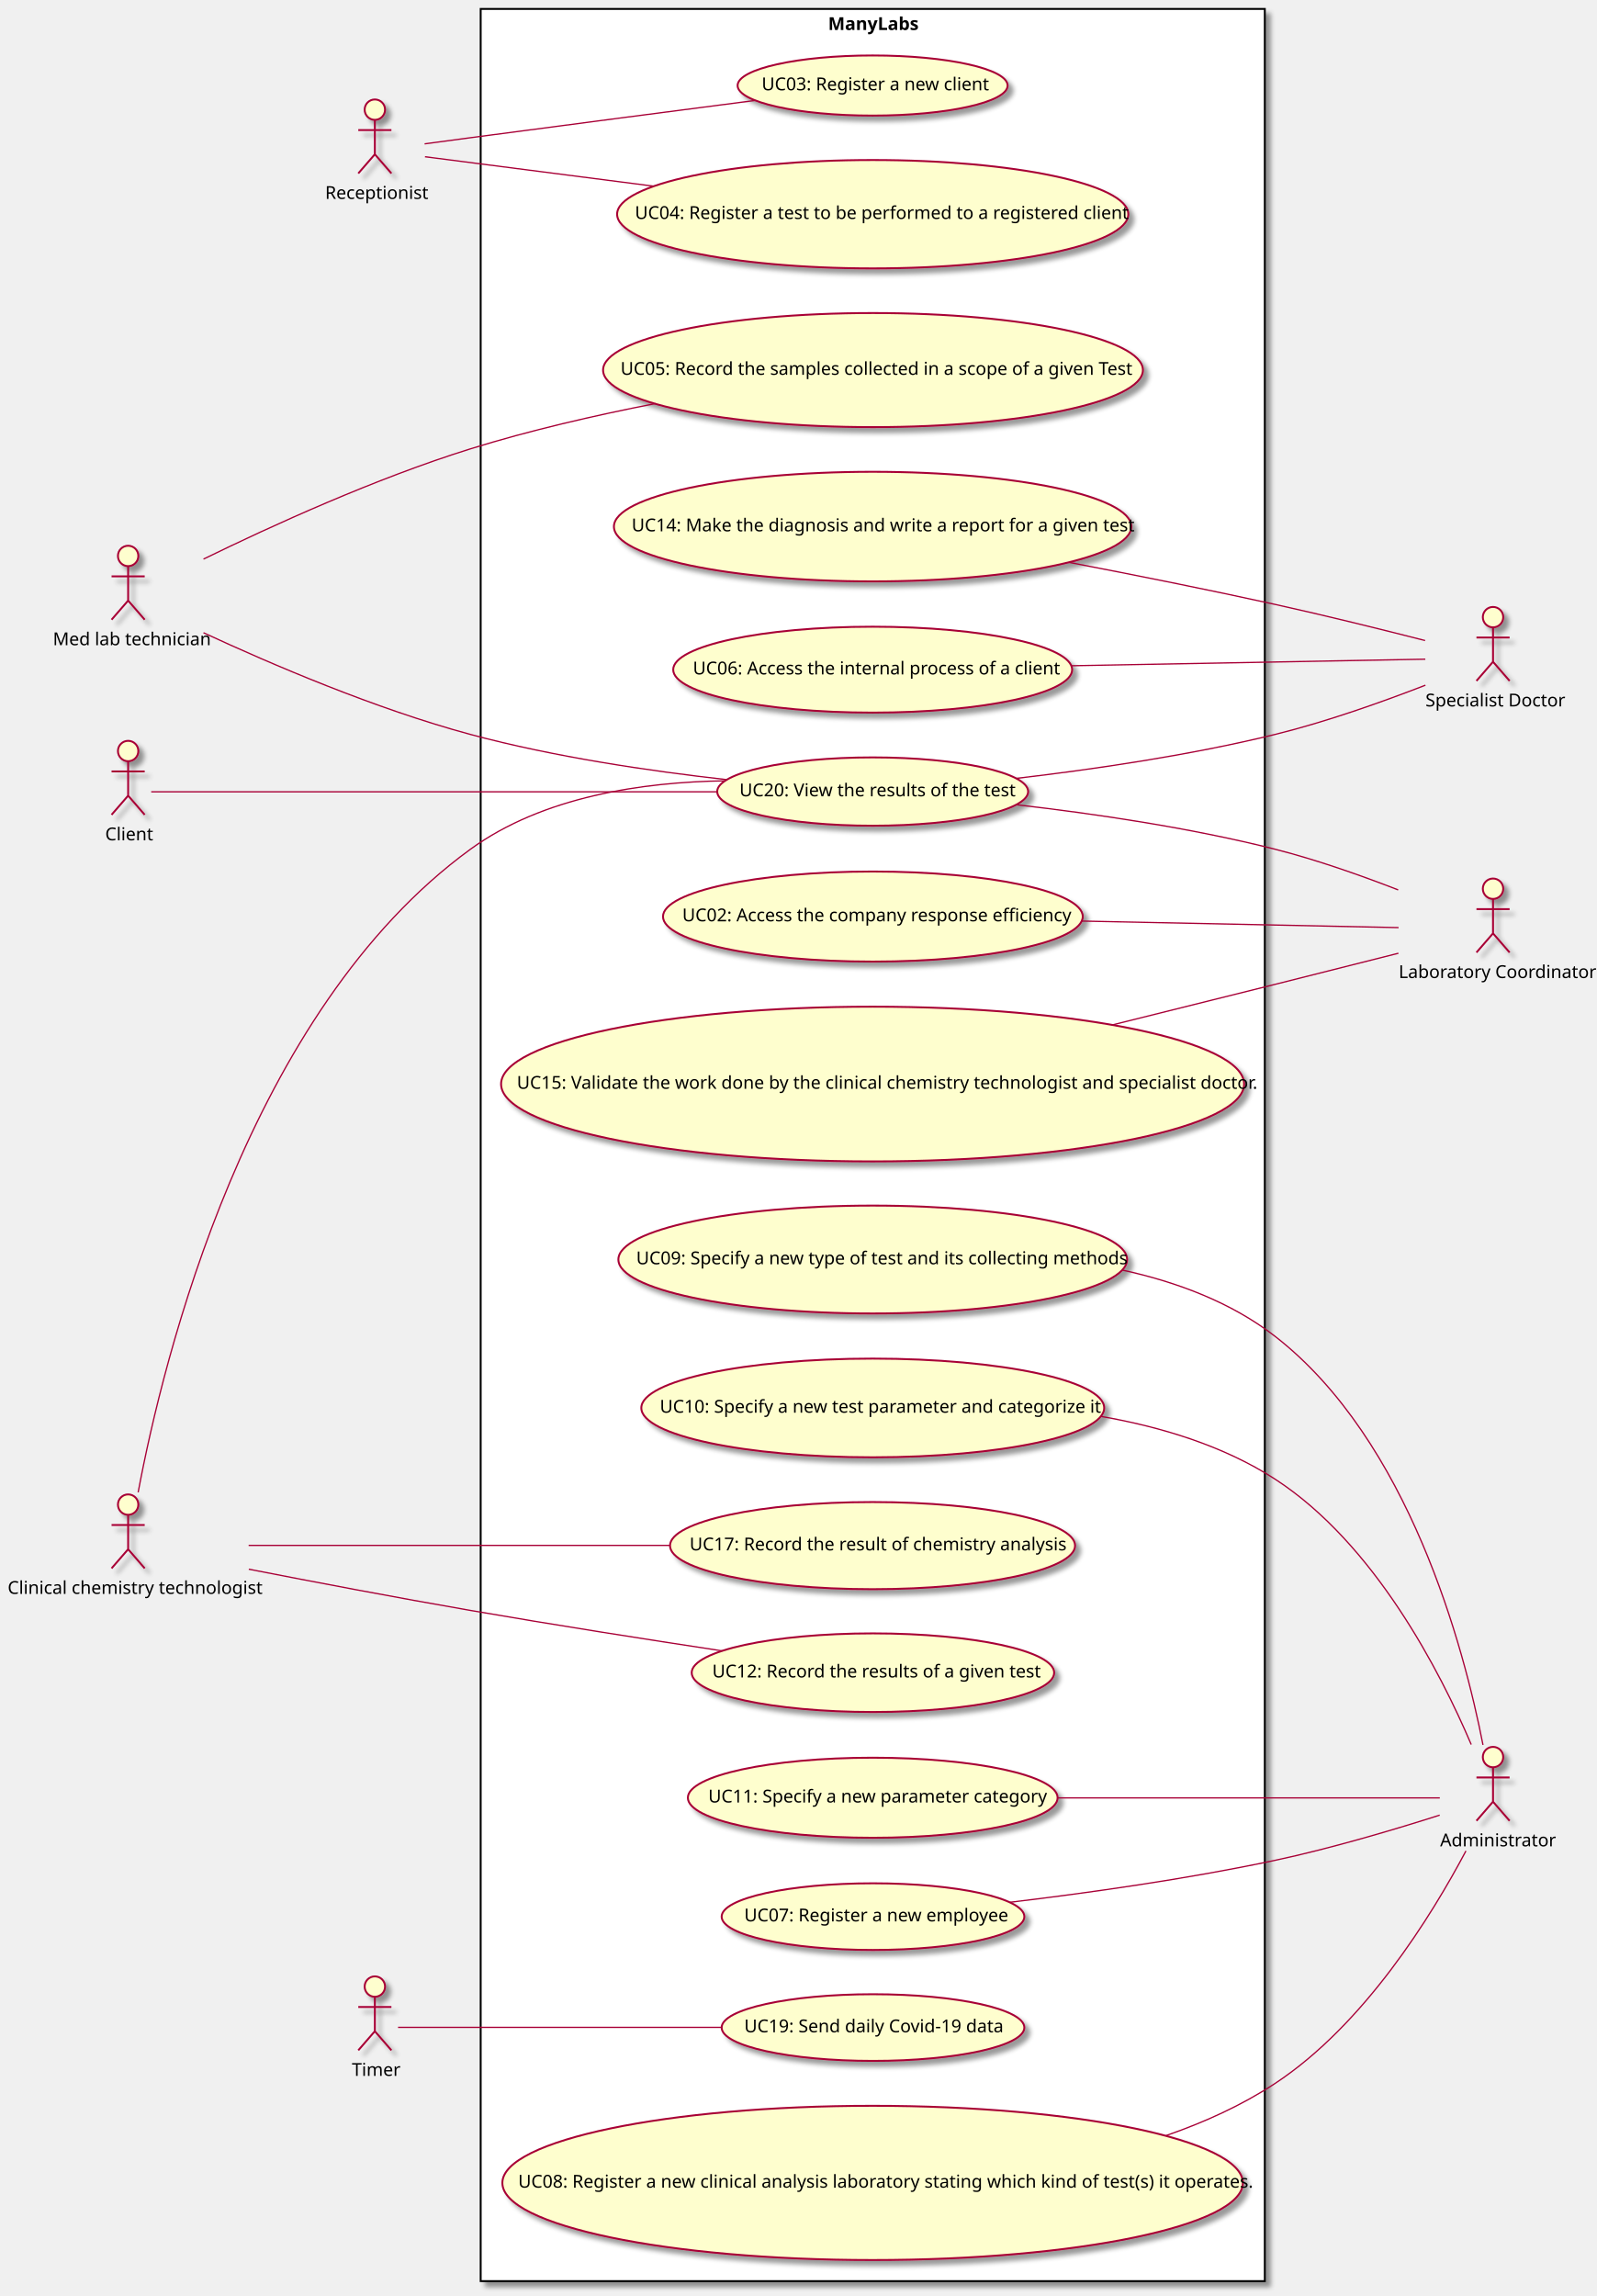
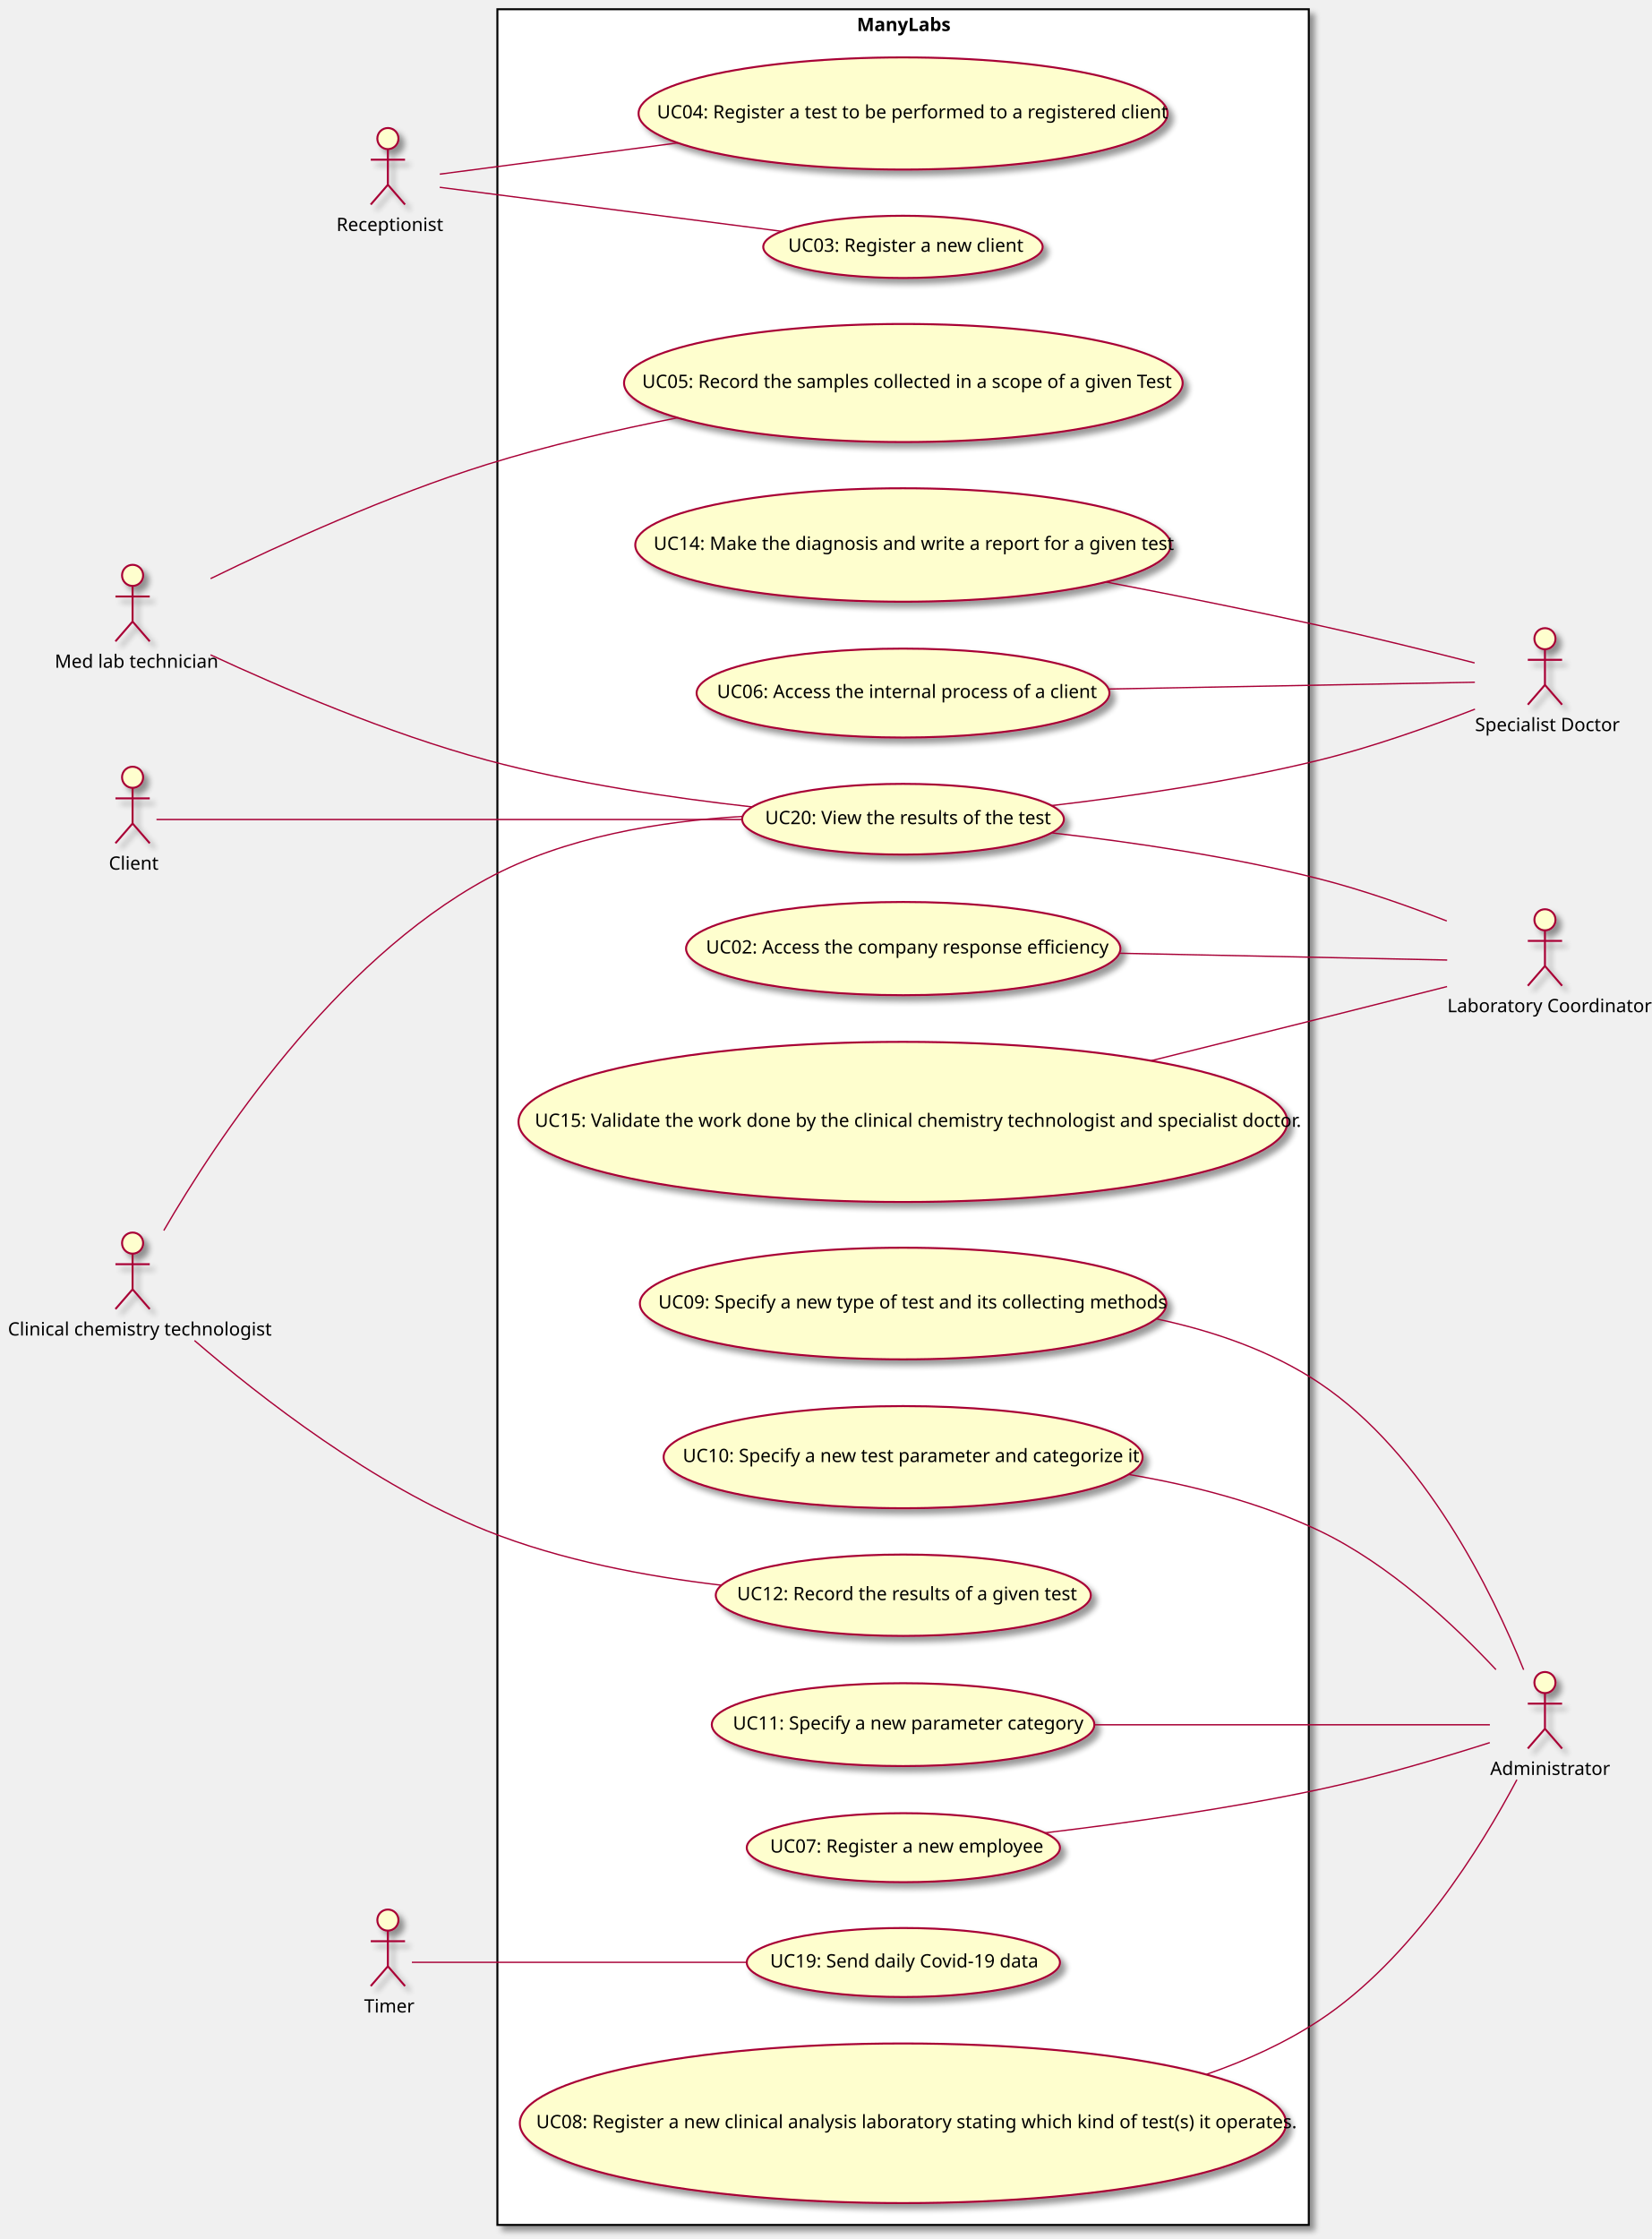
- <svg xmlns="http://www.w3.org/2000/svg" contentScriptType="application/ecmascript" contentStyleType="text/css" height="2701.5px" preserveAspectRatio="none" style="width:1878px;height:2701px;" version="1.1" viewBox="0 0 1878 2701" width="1878px" zoomAndPan="magnify">
+ <svg xmlns="http://www.w3.org/2000/svg" contentScriptType="application/ecmascript" contentStyleType="text/css" height="1018.8px" preserveAspectRatio="none" style="width:751px;height:1018px;" version="1.1" viewBox="0 0 751 1018" width="751.2px" zoomAndPan="magnify">
  <defs>
-     <filter height="300%" id="f1oogcesk0odf8" width="300%" x="-1" y="-1">
-       <feGaussianBlur result="blurOut" stdDeviation="3.0" />
+     <filter height="300%" id="f1oys2m735qcxl" width="300%" x="-1" y="-1">
+       <feGaussianBlur result="blurOut" stdDeviation="1.2" />
      <feColorMatrix in="blurOut" result="blurOut2" type="matrix" values="0 0 0 0 0 0 0 0 0 0 0 0 0 0 0 0 0 0 .4 0" />
-       <feOffset dx="6.0" dy="6.0" in="blurOut2" result="blurOut3" />
+       <feOffset dx="2.4" dy="2.4" in="blurOut2" result="blurOut3" />
      <feBlend in="SourceGraphic" in2="blurOut3" mode="normal" />
    </filter>
  </defs>
  <g>
-     <rect fill="#FFFFFF" filter="url(#f1oogcesk0odf8)" height="2673" style="stroke:#000000;stroke-width:2.25;" width="922.5" x="565.5" y="10.5" />
-     <text fill="#000000" font-family="sans-serif" font-size="21" font-weight="bold" lengthAdjust="spacing" textLength="105" x="974.25" y="35.3">ManyLabs</text>
-     <ellipse cx="1026.59" cy="100.618" fill="#FEFECE" filter="url(#f1oogcesk0odf8)" rx="158.84" ry="35.368" style="stroke:#A80036;stroke-width:2.25;" />
-     <text fill="#000000" font-family="sans-serif" font-size="21" lengthAdjust="spacing" textLength="261" x="896.09" y="106.211">UC03: Register a new client</text>
-     <ellipse cx="1026.67" cy="931.184" fill="#FEFECE" filter="url(#f1oogcesk0odf8)" rx="182.92" ry="40.184" style="stroke:#A80036;stroke-width:2.25;" />
-     <text fill="#000000" font-family="sans-serif" font-size="21" lengthAdjust="spacing" textLength="313.5" x="869.92" y="936.777">UC20: View the results of the test</text>
-     <ellipse cx="1026.705" cy="251.991" fill="#FEFECE" filter="url(#f1oogcesk0odf8)" rx="300.705" ry="63.741" style="stroke:#A80036;stroke-width:2.25;" />
-     <text fill="#000000" font-family="sans-serif" font-size="21" lengthAdjust="spacing" textLength="559.5" x="746.955" y="257.584">UC04: Register a test to be performed to a registered client</text>
-     <ellipse cx="1026.611" cy="619.472" fill="#FEFECE" filter="url(#f1oogcesk0odf8)" rx="304.361" ry="64.472" style="stroke:#A80036;stroke-width:2.25;" />
-     <text fill="#000000" font-family="sans-serif" font-size="21" lengthAdjust="spacing" textLength="567" x="743.111" y="625.065">UC14: Make the diagnosis and write a report for a given test</text>
-     <ellipse cx="1026.521" cy="1818.254" fill="#FEFECE" filter="url(#f1oogcesk0odf8)" rx="238.271" ry="51.254" style="stroke:#A80036;stroke-width:2.25;" />
-     <text fill="#000000" font-family="sans-serif" font-size="21" lengthAdjust="spacing" textLength="430.5" x="811.271" y="1823.847">UC17: Record the result of chemistry analysis</text>
-     <ellipse cx="1026.743" cy="1481.698" fill="#FEFECE" filter="url(#f1oogcesk0odf8)" rx="299.243" ry="63.449" style="stroke:#A80036;stroke-width:2.25;" />
-     <text fill="#000000" font-family="sans-serif" font-size="21" lengthAdjust="spacing" textLength="556.5" x="748.493" y="1487.291">UC09: Specify a new type of test and its collecting methods</text>
-     <ellipse cx="1026.77" cy="1656.304" fill="#FEFECE" filter="url(#f1oogcesk0odf8)" rx="272.27" ry="58.054" style="stroke:#A80036;stroke-width:2.25;" />
-     <text fill="#000000" font-family="sans-serif" font-size="21" lengthAdjust="spacing" textLength="501" x="776.27" y="1661.897">UC10: Specify a new test parameter and categorize it</text>
-     <ellipse cx="1026.745" cy="2114.849" fill="#FEFECE" filter="url(#f1oogcesk0odf8)" rx="217.495" ry="47.099" style="stroke:#A80036;stroke-width:2.25;" />
-     <text fill="#000000" font-family="sans-serif" font-size="21" lengthAdjust="spacing" textLength="387" x="833.245" y="2120.442">UC11: Specify a new parameter category</text>
-     <ellipse cx="1026.676" cy="787.785" fill="#FEFECE" filter="url(#f1oogcesk0odf8)" rx="234.676" ry="50.535" style="stroke:#A80036;stroke-width:2.25;" />
-     <text fill="#000000" font-family="sans-serif" font-size="21" lengthAdjust="spacing" textLength="423" x="815.176" y="793.378">UC06: Access the internal process of a client</text>
-     <ellipse cx="1026.917" cy="1078.234" fill="#FEFECE" filter="url(#f1oogcesk0odf8)" rx="246.917" ry="52.983" style="stroke:#A80036;stroke-width:2.25;" />
-     <text fill="#000000" font-family="sans-serif" font-size="21" lengthAdjust="spacing" textLength="448.5" x="802.667" y="1083.826">UC02: Access the company response efficiency</text>
-     <ellipse cx="1027.044" cy="435.359" fill="#FEFECE" filter="url(#f1oogcesk0odf8)" rx="317.544" ry="67.109" style="stroke:#A80036;stroke-width:2.25;" />
-     <text fill="#000000" font-family="sans-serif" font-size="21" lengthAdjust="spacing" textLength="594" x="730.044" y="440.952">UC05: Record the samples collected in a scope of a given Test</text>
-     <ellipse cx="1027.054" cy="2385.211" fill="#FEFECE" filter="url(#f1oogcesk0odf8)" rx="178.054" ry="39.211" style="stroke:#A80036;stroke-width:2.25;" />
-     <text fill="#000000" font-family="sans-serif" font-size="21" lengthAdjust="spacing" textLength="303" x="875.554" y="2390.803">UC19: Send daily Covid-19 data</text>
-     <ellipse cx="1027.054" cy="2254.711" fill="#FEFECE" filter="url(#f1oogcesk0odf8)" rx="178.054" ry="39.211" style="stroke:#A80036;stroke-width:2.25;" />
-     <text fill="#000000" font-family="sans-serif" font-size="21" lengthAdjust="spacing" textLength="303" x="875.554" y="2260.303">UC07: Register a new employee</text>
-     <ellipse cx="1026.588" cy="2567.968" fill="#FEFECE" filter="url(#f1oogcesk0odf8)" rx="435.588" ry="90.718" style="stroke:#A80036;stroke-width:2.25;" />
-     <text fill="#000000" font-family="sans-serif" font-size="21" lengthAdjust="spacing" textLength="834" x="609.588" y="2573.56">UC08: Register a new clinical analysis laboratory stating which kind of test(s) it operates.</text>
-     <ellipse cx="1026.971" cy="1967.744" fill="#FEFECE" filter="url(#f1oogcesk0odf8)" rx="213.221" ry="46.244" style="stroke:#A80036;stroke-width:2.25;" />
-     <text fill="#000000" font-family="sans-serif" font-size="21" lengthAdjust="spacing" textLength="378" x="837.971" y="1973.337">UC12: Record the results of a given test</text>
-     <ellipse cx="1026.57" cy="1275.264" fill="#FEFECE" filter="url(#f1oogcesk0odf8)" rx="437.07" ry="91.014" style="stroke:#A80036;stroke-width:2.25;" />
-     <text fill="#000000" font-family="sans-serif" font-size="21" lengthAdjust="spacing" textLength="837" x="608.07" y="1280.857">UC15: Validate the work done by the clinical chemistry technologist and specialist doctor.</text>
-     <ellipse cx="1756.5" cy="2067" fill="#FEFECE" filter="url(#f1oogcesk0odf8)" rx="12" ry="12" style="stroke:#A80036;stroke-width:2.25;" />
-     <path d="M1756.5,2079 L1756.5,2119.5 M1737,2091 L1776,2091 M1756.5,2119.5 L1737,2142 M1756.5,2119.5 L1776,2142 " fill="none" filter="url(#f1oogcesk0odf8)" style="stroke:#A80036;stroke-width:2.25;" />
-     <text fill="#000000" font-family="sans-serif" font-size="21" lengthAdjust="spacing" textLength="124.5" x="1694.25" y="2172.05">Administrator</text>
-     <ellipse cx="441" cy="129" fill="#FEFECE" filter="url(#f1oogcesk0odf8)" rx="12" ry="12" style="stroke:#A80036;stroke-width:2.25;" />
-     <path d="M441,141 L441,181.5 M421.5,153 L460.5,153 M441,181.5 L421.5,204 M441,181.5 L460.5,204 " fill="none" filter="url(#f1oogcesk0odf8)" style="stroke:#A80036;stroke-width:2.25;" />
-     <text fill="#000000" font-family="sans-serif" font-size="21" lengthAdjust="spacing" textLength="117" x="382.5" y="234.05">Receptionist</text>
-     <ellipse cx="150.75" cy="654" fill="#FEFECE" filter="url(#f1oogcesk0odf8)" rx="12" ry="12" style="stroke:#A80036;stroke-width:2.25;" />
-     <path d="M150.75,666 L150.75,706.5 M131.25,678 L170.25,678 M150.75,706.5 L131.25,729 M150.75,706.5 L170.25,729 " fill="none" filter="url(#f1oogcesk0odf8)" style="stroke:#A80036;stroke-width:2.25;" />
-     <text fill="#000000" font-family="sans-serif" font-size="21" lengthAdjust="spacing" textLength="177" x="62.25" y="759.05">Med lab technician</text>
-     <ellipse cx="150.75" cy="1770" fill="#FEFECE" filter="url(#f1oogcesk0odf8)" rx="12" ry="12" style="stroke:#A80036;stroke-width:2.25;" />
-     <path d="M150.75,1782 L150.75,1822.5 M131.25,1794 L170.25,1794 M150.75,1822.5 L131.25,1845 M150.75,1822.5 L170.25,1845 " fill="none" filter="url(#f1oogcesk0odf8)" style="stroke:#A80036;stroke-width:2.25;" />
-     <text fill="#000000" font-family="sans-serif" font-size="21" lengthAdjust="spacing" textLength="283.5" x="9" y="1875.05">Clinical chemistry technologist</text>
-     <ellipse cx="1756.5" cy="726" fill="#FEFECE" filter="url(#f1oogcesk0odf8)" rx="12" ry="12" style="stroke:#A80036;stroke-width:2.25;" />
-     <path d="M1756.5,738 L1756.5,778.5 M1737,750 L1776,750 M1756.5,778.5 L1737,801 M1756.5,778.5 L1776,801 " fill="none" filter="url(#f1oogcesk0odf8)" style="stroke:#A80036;stroke-width:2.25;" />
-     <text fill="#000000" font-family="sans-serif" font-size="21" lengthAdjust="spacing" textLength="159" x="1677" y="831.05">Specialist Doctor</text>
-     <ellipse cx="1756.5" cy="1045.5" fill="#FEFECE" filter="url(#f1oogcesk0odf8)" rx="12" ry="12" style="stroke:#A80036;stroke-width:2.25;" />
-     <path d="M1756.5,1057.5 L1756.5,1098 M1737,1069.5 L1776,1069.5 M1756.5,1098 L1737,1120.5 M1756.5,1098 L1776,1120.5 " fill="none" filter="url(#f1oogcesk0odf8)" style="stroke:#A80036;stroke-width:2.25;" />
-     <text fill="#000000" font-family="sans-serif" font-size="21" lengthAdjust="spacing" textLength="222" x="1645.5" y="1150.55">Laboratory Coordinator</text>
-     <ellipse cx="441" cy="2337" fill="#FEFECE" filter="url(#f1oogcesk0odf8)" rx="12" ry="12" style="stroke:#A80036;stroke-width:2.25;" />
-     <path d="M441,2349 L441,2389.5 M421.5,2361 L460.5,2361 M441,2389.5 L421.5,2412 M441,2389.5 L460.5,2412 " fill="none" filter="url(#f1oogcesk0odf8)" style="stroke:#A80036;stroke-width:2.25;" />
-     <text fill="#000000" font-family="sans-serif" font-size="21" lengthAdjust="spacing" textLength="54" x="414" y="2442.05">Timer</text>
-     <ellipse cx="150.75" cy="883.5" fill="#FEFECE" filter="url(#f1oogcesk0odf8)" rx="12" ry="12" style="stroke:#A80036;stroke-width:2.25;" />
-     <path d="M150.75,895.5 L150.75,936 M131.25,907.5 L170.25,907.5 M150.75,936 L131.25,958.5 M150.75,936 L170.25,958.5 " fill="none" filter="url(#f1oogcesk0odf8)" style="stroke:#A80036;stroke-width:2.25;" />
-     <text fill="#000000" font-family="sans-serif" font-size="21" lengthAdjust="spacing" textLength="54" x="123.75" y="988.55">Client</text>
-     <path d="M499.53,169.245 C516.855,166.89 535.965,164.325 553.5,162 C666.285,147.03 794.28,130.365 888.465,118.155 " fill="none" id="Recp-UC03" style="stroke:#A80036;stroke-width:1.5;" />
-     <path d="M499.965,184.395 C563.145,192.525 669.015,206.145 769.215,219.045 " fill="none" id="Recp-UC04" style="stroke:#A80036;stroke-width:1.5;" />
-     <path d="M177.9,931.5 C274.935,931.5 625.005,931.5 843.675,931.5 " fill="none" id="Client-UC20" style="stroke:#A80036;stroke-width:1.5;" />
-     <path d="M1257.885,661.62 C1335,676.41 1421.385,693.675 1500,711 C1559.445,724.095 1626.24,740.67 1676.55,753.525 " fill="none" id="UC14-Doc" style="stroke:#A80036;stroke-width:1.5;" />
-     <path d="M239.385,744.345 C319.275,781.41 441.78,833.925 553.5,864 C651.765,890.445 764.505,907.065 855.135,917.19 " fill="none" id="MedLab-UC20" style="stroke:#A80036;stroke-width:1.5;" />
-     <path d="M292.695,1845.99 C369.615,1861.005 466.68,1879.47 553.5,1894.5 C651.3,1911.435 760.83,1928.61 849.72,1942.095 " fill="none" id="ClinTec-UC12" style="stroke:#A80036;stroke-width:1.5;" />
-     <path d="M162.525,1755.6 C191.835,1599.24 291.3,1189.65 553.5,999 C638.985,936.84 756.63,919.92 853.05,918.555 " fill="none" id="ClinTec-UC20" style="stroke:#A80036;stroke-width:1.5;" />
-     <path d="M292.515,1818 C426.03,1818 629.535,1818 788.235,1818 " fill="none" id="ClinTec-UC17" style="stroke:#A80036;stroke-width:1.5;" />
-     <path d="M1188.09,2237.835 C1279.905,2226.855 1397.07,2210.415 1500,2188.5 C1567.14,2174.205 1642.515,2151.645 1693.785,2135.295 " fill="none" id="UC07-Adm" style="stroke:#A80036;stroke-width:1.5;" />
-     <path d="M1371.735,2512.305 C1416.96,2496.66 1461.06,2476.635 1500,2451 C1605.195,2381.73 1684.14,2253.855 1724.625,2177.415 " fill="none" id="UC08-Adm" style="stroke:#A80036;stroke-width:1.5;" />
-     <path d="M1320.795,1494.18 C1384.77,1508.19 1448.625,1532.115 1500,1572 C1657.755,1694.46 1722.24,1938.12 1744.68,2052.705 " fill="none" id="UC09-Adm" style="stroke:#A80036;stroke-width:1.5;" />
-     <path d="M1244.325,2115 C1398.72,2115 1595.82,2115 1693.875,2115 " fill="none" id="UC11-Adm" style="stroke:#A80036;stroke-width:1.5;" />
-     <path d="M1294.785,1666.14 C1365.75,1678.47 1439.43,1700.76 1500,1740 C1617.285,1815.99 1694.52,1966.89 1730.85,2052.285 " fill="none" id="UC10-Adm" style="stroke:#A80036;stroke-width:1.5;" />
-     <path d="M771.195,474.72 C699.975,488.64 623.04,506.34 553.5,528 C441.855,562.77 319.335,618.675 239.415,657.705 " fill="none" id="UC05-MedLab" style="stroke:#A80036;stroke-width:1.5;" />
-     <path d="M1260.69,783.18 C1403.76,780.525 1578.09,777.285 1676.835,775.455 " fill="none" id="UC06-Doc" style="stroke:#A80036;stroke-width:1.5;" />
-     <path d="M1195.71,915.675 C1286.565,905.055 1400.37,888.45 1500,864 C1560.645,849.12 1627.095,825.405 1676.97,806.055 " fill="none" id="UC20-Doc" style="stroke:#A80036;stroke-width:1.5;" />
-     <path d="M1272.78,1083.54 C1399.125,1086.15 1547.01,1089.21 1645.365,1091.235 " fill="none" id="UC02-LabCod" style="stroke:#A80036;stroke-width:1.5;" />
-     <path d="M1196.415,946.77 C1287.225,957.21 1400.76,973.815 1500,999 C1548.51,1011.315 1600.56,1029.63 1644.915,1046.865 " fill="none" id="UC20-LabCod" style="stroke:#A80036;stroke-width:1.5;" />
-     <path d="M1308.945,1205.61 C1371.825,1190.01 1438.2,1173.48 1500,1158 C1547.625,1146.075 1600.215,1132.785 1645.2,1121.385 " fill="none" id="UC15-LabCod" style="stroke:#A80036;stroke-width:1.5;" />
-     <path d="M468.285,2385 C533.82,2385 711.24,2385 848.4,2385 " fill="none" id="Timer-UC19" style="stroke:#A80036;stroke-width:1.5;" />
+     <rect fill="#FFFFFF" filter="url(#f1oys2m735qcxl)" height="1007.4" style="stroke:#000000;stroke-width:0.9;" width="369" x="226.2" y="4.2" />
+     <text fill="#000000" font-family="sans-serif" font-size="8.4" font-weight="bold" lengthAdjust="spacing" textLength="42" x="389.7" y="14.12">ManyLabs</text>
+     <ellipse cx="410.636" cy="112.247" fill="#FEFECE" filter="url(#f1oys2m735qcxl)" rx="63.536" ry="14.147" style="stroke:#A80036;stroke-width:0.9;" />
+     <text fill="#000000" font-family="sans-serif" font-size="8.4" lengthAdjust="spacing" textLength="104.4" x="358.436" y="114.484">UC03: Register a new client</text>
+     <ellipse cx="410.668" cy="372.474" fill="#FEFECE" filter="url(#f1oys2m735qcxl)" rx="73.168" ry="16.074" style="stroke:#A80036;stroke-width:0.9;" />
+     <text fill="#000000" font-family="sans-serif" font-size="8.4" lengthAdjust="spacing" textLength="125.4" x="347.968" y="374.711">UC20: View the results of the test</text>
+     <ellipse cx="410.682" cy="51.596" fill="#FEFECE" filter="url(#f1oys2m735qcxl)" rx="120.282" ry="25.496" style="stroke:#A80036;stroke-width:0.9;" />
+     <text fill="#000000" font-family="sans-serif" font-size="8.4" lengthAdjust="spacing" textLength="223.8" x="298.782" y="53.834">UC04: Register a test to be performed to a registered client</text>
+     <ellipse cx="410.645" cy="247.789" fill="#FEFECE" filter="url(#f1oys2m735qcxl)" rx="121.745" ry="25.789" style="stroke:#A80036;stroke-width:0.9;" />
+     <text fill="#000000" font-family="sans-serif" font-size="8.4" lengthAdjust="spacing" textLength="226.8" x="297.245" y="250.026">UC14: Make the diagnosis and write a report for a given test</text>
+     <ellipse cx="410.697" cy="592.679" fill="#FEFECE" filter="url(#f1oys2m735qcxl)" rx="119.697" ry="25.379" style="stroke:#A80036;stroke-width:0.9;" />
+     <text fill="#000000" font-family="sans-serif" font-size="8.4" lengthAdjust="spacing" textLength="222.6" x="299.397" y="594.917">UC09: Specify a new type of test and its collecting methods</text>
+     <ellipse cx="410.708" cy="662.522" fill="#FEFECE" filter="url(#f1oys2m735qcxl)" rx="108.908" ry="23.222" style="stroke:#A80036;stroke-width:0.9;" />
+     <text fill="#000000" font-family="sans-serif" font-size="8.4" lengthAdjust="spacing" textLength="200.4" x="310.508" y="664.759">UC10: Specify a new test parameter and categorize it</text>
+     <ellipse cx="410.698" cy="784.14" fill="#FEFECE" filter="url(#f1oys2m735qcxl)" rx="86.998" ry="18.84" style="stroke:#A80036;stroke-width:0.9;" />
+     <text fill="#000000" font-family="sans-serif" font-size="8.4" lengthAdjust="spacing" textLength="154.8" x="333.298" y="786.377">UC11: Specify a new parameter category</text>
+     <ellipse cx="410.67" cy="315.114" fill="#FEFECE" filter="url(#f1oys2m735qcxl)" rx="93.87" ry="20.214" style="stroke:#A80036;stroke-width:0.9;" />
+     <text fill="#000000" font-family="sans-serif" font-size="8.4" lengthAdjust="spacing" textLength="169.2" x="326.07" y="317.351">UC06: Access the internal process of a client</text>
+     <ellipse cx="410.767" cy="431.293" fill="#FEFECE" filter="url(#f1oys2m735qcxl)" rx="98.767" ry="21.193" style="stroke:#A80036;stroke-width:0.9;" />
+     <text fill="#000000" font-family="sans-serif" font-size="8.4" lengthAdjust="spacing" textLength="179.4" x="321.067" y="433.531">UC02: Access the company response efficiency</text>
+     <ellipse cx="410.818" cy="174.143" fill="#FEFECE" filter="url(#f1oys2m735qcxl)" rx="127.018" ry="26.843" style="stroke:#A80036;stroke-width:0.9;" />
+     <text fill="#000000" font-family="sans-serif" font-size="8.4" lengthAdjust="spacing" textLength="237.6" x="292.018" y="176.381">UC05: Record the samples collected in a scope of a given Test</text>
+     <ellipse cx="410.822" cy="892.284" fill="#FEFECE" filter="url(#f1oys2m735qcxl)" rx="71.222" ry="15.684" style="stroke:#A80036;stroke-width:0.9;" />
+     <text fill="#000000" font-family="sans-serif" font-size="8.4" lengthAdjust="spacing" textLength="121.2" x="350.221" y="894.521">UC19: Send daily Covid-19 data</text>
+     <ellipse cx="410.822" cy="840.084" fill="#FEFECE" filter="url(#f1oys2m735qcxl)" rx="71.222" ry="15.684" style="stroke:#A80036;stroke-width:0.9;" />
+     <text fill="#000000" font-family="sans-serif" font-size="8.4" lengthAdjust="spacing" textLength="121.2" x="350.221" y="842.321">UC07: Register a new employee</text>
+     <ellipse cx="410.635" cy="965.387" fill="#FEFECE" filter="url(#f1oys2m735qcxl)" rx="174.235" ry="36.287" style="stroke:#A80036;stroke-width:0.9;" />
+     <text fill="#000000" font-family="sans-serif" font-size="8.4" lengthAdjust="spacing" textLength="333.6" x="243.835" y="967.624">UC08: Register a new clinical analysis laboratory stating which kind of test(s) it operates.</text>
+     <ellipse cx="410.789" cy="725.298" fill="#FEFECE" filter="url(#f1oys2m735qcxl)" rx="85.289" ry="18.498" style="stroke:#A80036;stroke-width:0.9;" />
+     <text fill="#000000" font-family="sans-serif" font-size="8.4" lengthAdjust="spacing" textLength="151.2" x="335.189" y="727.535">UC12: Record the results of a given test</text>
+     <ellipse cx="410.628" cy="510.106" fill="#FEFECE" filter="url(#f1oys2m735qcxl)" rx="174.828" ry="36.406" style="stroke:#A80036;stroke-width:0.9;" />
+     <text fill="#000000" font-family="sans-serif" font-size="8.4" lengthAdjust="spacing" textLength="334.8" x="243.228" y="512.343">UC15: Validate the work done by the clinical chemistry technologist and specialist doctor.</text>
+     <ellipse cx="702.6" cy="765" fill="#FEFECE" filter="url(#f1oys2m735qcxl)" rx="4.8" ry="4.8" style="stroke:#A80036;stroke-width:0.9;" />
+     <path d="M702.6,769.8 L702.6,786 M694.8,774.6 L710.4,774.6 M702.6,786 L694.8,795 M702.6,786 L710.4,795 " fill="none" filter="url(#f1oys2m735qcxl)" style="stroke:#A80036;stroke-width:0.9;" />
+     <text fill="#000000" font-family="sans-serif" font-size="8.4" lengthAdjust="spacing" textLength="49.8" x="677.7" y="807.02">Administrator</text>
+     <ellipse cx="176.4" cy="63" fill="#FEFECE" filter="url(#f1oys2m735qcxl)" rx="4.8" ry="4.8" style="stroke:#A80036;stroke-width:0.9;" />
+     <path d="M176.4,67.8 L176.4,84 M168.6,72.6 L184.2,72.6 M176.4,84 L168.6,93 M176.4,84 L184.2,93 " fill="none" filter="url(#f1oys2m735qcxl)" style="stroke:#A80036;stroke-width:0.9;" />
+     <text fill="#000000" font-family="sans-serif" font-size="8.4" lengthAdjust="spacing" textLength="46.8" x="153" y="105.02">Receptionist</text>
+     <ellipse cx="60.3" cy="261.6" fill="#FEFECE" filter="url(#f1oys2m735qcxl)" rx="4.8" ry="4.8" style="stroke:#A80036;stroke-width:0.9;" />
+     <path d="M60.3,266.4 L60.3,282.6 M52.5,271.2 L68.1,271.2 M60.3,282.6 L52.5,291.6 M60.3,282.6 L68.1,291.6 " fill="none" filter="url(#f1oys2m735qcxl)" style="stroke:#A80036;stroke-width:0.9;" />
+     <text fill="#000000" font-family="sans-serif" font-size="8.4" lengthAdjust="spacing" textLength="70.8" x="24.9" y="303.62">Med lab technician</text>
+     <ellipse cx="60.3" cy="565.2" fill="#FEFECE" filter="url(#f1oys2m735qcxl)" rx="4.8" ry="4.8" style="stroke:#A80036;stroke-width:0.9;" />
+     <path d="M60.3,570 L60.3,586.2 M52.5,574.8 L68.1,574.8 M60.3,586.2 L52.5,595.2 M60.3,586.2 L68.1,595.2 " fill="none" filter="url(#f1oys2m735qcxl)" style="stroke:#A80036;stroke-width:0.9;" />
+     <text fill="#000000" font-family="sans-serif" font-size="8.4" lengthAdjust="spacing" textLength="113.4" x="3.6" y="607.22">Clinical chemistry technologist</text>
+     <ellipse cx="702.6" cy="290.4" fill="#FEFECE" filter="url(#f1oys2m735qcxl)" rx="4.8" ry="4.8" style="stroke:#A80036;stroke-width:0.9;" />
+     <path d="M702.6,295.2 L702.6,311.4 M694.8,300 L710.4,300 M702.6,311.4 L694.8,320.4 M702.6,311.4 L710.4,320.4 " fill="none" filter="url(#f1oys2m735qcxl)" style="stroke:#A80036;stroke-width:0.9;" />
+     <text fill="#000000" font-family="sans-serif" font-size="8.4" lengthAdjust="spacing" textLength="63.6" x="670.8" y="332.42">Specialist Doctor</text>
+     <ellipse cx="702.6" cy="418.2" fill="#FEFECE" filter="url(#f1oys2m735qcxl)" rx="4.8" ry="4.8" style="stroke:#A80036;stroke-width:0.9;" />
+     <path d="M702.6,423 L702.6,439.2 M694.8,427.8 L710.4,427.8 M702.6,439.2 L694.8,448.2 M702.6,439.2 L710.4,448.2 " fill="none" filter="url(#f1oys2m735qcxl)" style="stroke:#A80036;stroke-width:0.9;" />
+     <text fill="#000000" font-family="sans-serif" font-size="8.4" lengthAdjust="spacing" textLength="88.8" x="658.2" y="460.22">Laboratory Coordinator</text>
+     <ellipse cx="176.4" cy="873" fill="#FEFECE" filter="url(#f1oys2m735qcxl)" rx="4.8" ry="4.8" style="stroke:#A80036;stroke-width:0.9;" />
+     <path d="M176.4,877.8 L176.4,894 M168.6,882.6 L184.2,882.6 M176.4,894 L168.6,903 M176.4,894 L184.2,903 " fill="none" filter="url(#f1oys2m735qcxl)" style="stroke:#A80036;stroke-width:0.9;" />
+     <text fill="#000000" font-family="sans-serif" font-size="8.4" lengthAdjust="spacing" textLength="21.6" x="165.6" y="915.02">Timer</text>
+     <ellipse cx="60.3" cy="353.4" fill="#FEFECE" filter="url(#f1oys2m735qcxl)" rx="4.8" ry="4.8" style="stroke:#A80036;stroke-width:0.9;" />
+     <path d="M60.3,358.2 L60.3,374.4 M52.5,363 L68.1,363 M60.3,374.4 L52.5,383.4 M60.3,374.4 L68.1,383.4 " fill="none" filter="url(#f1oys2m735qcxl)" style="stroke:#A80036;stroke-width:0.9;" />
+     <text fill="#000000" font-family="sans-serif" font-size="8.4" lengthAdjust="spacing" textLength="21.6" x="49.5" y="395.42">Client</text>
+     <path d="M199.986,85.158 C235.824,89.772 306.006,98.802 355.368,105.156 " fill="none" id="Recp-UC03" style="stroke:#A80036;stroke-width:0.6;" />
+     <path d="M199.986,79.182 C225.372,75.852 267.99,70.254 308.232,64.974 " fill="none" id="Recp-UC04" style="stroke:#A80036;stroke-width:0.6;" />
+     <path d="M71.16,372.6 C109.974,372.6 250.002,372.6 337.47,372.6 " fill="none" id="Client-UC20" style="stroke:#A80036;stroke-width:0.6;" />
+     <path d="M503.154,264.648 C534,270.564 568.554,277.47 600,284.4 C623.778,289.638 650.496,296.268 670.62,301.41 " fill="none" id="UC14-Doc" style="stroke:#A80036;stroke-width:0.6;" />
+     <path d="M95.754,297.738 C127.71,312.564 176.712,333.57 221.4,345.6 C260.706,356.178 305.802,362.826 342.054,366.876 " fill="none" id="MedLab-UC20" style="stroke:#A80036;stroke-width:0.6;" />
+     <path d="M88.446,609.498 C118.71,635.562 169.89,675.36 221.4,696 C254.946,709.44 294.138,716.766 328.08,720.744 " fill="none" id="ClinTec-UC12" style="stroke:#A80036;stroke-width:0.6;" />
+     <path d="M74.484,559.482 C98.286,518.484 151.716,437.568 221.4,399.6 C256.638,380.4 300.822,373.332 337.584,371.208 " fill="none" id="ClinTec-UC20" style="stroke:#A80036;stroke-width:0.6;" />
+     <path d="M475.236,833.334 C511.962,828.942 558.828,822.366 600,813.6 C626.856,807.882 657.006,798.858 677.514,792.318 " fill="none" id="UC07-Adm" style="stroke:#A80036;stroke-width:0.6;" />
+     <path d="M548.694,943.122 C566.784,936.864 584.424,928.854 600,918.6 C642.078,890.892 673.656,839.742 689.85,809.166 " fill="none" id="UC08-Adm" style="stroke:#A80036;stroke-width:0.6;" />
+     <path d="M526.014,599.682 C551.91,605.184 578.166,614.202 600,628.8 C648.024,660.9 678.756,724.086 692.904,759.192 " fill="none" id="UC09-Adm" style="stroke:#A80036;stroke-width:0.6;" />
+     <path d="M497.73,784.2 C559.488,784.2 638.328,784.2 677.55,784.2 " fill="none" id="UC11-Adm" style="stroke:#A80036;stroke-width:0.6;" />
+     <path d="M513.06,670.338 C542.136,675.276 573.186,683.226 600,696 C631.704,711.102 661.272,738.786 680.322,759.126 " fill="none" id="UC10-Adm" style="stroke:#A80036;stroke-width:0.6;" />
+     <path d="M308.478,189.888 C279.99,195.456 249.216,202.536 221.4,211.2 C176.742,225.108 127.734,247.47 95.766,263.082 " fill="none" id="UC05-MedLab" style="stroke:#A80036;stroke-width:0.6;" />
+     <path d="M504.276,313.272 C561.504,312.21 631.236,310.914 670.734,310.182 " fill="none" id="UC06-Doc" style="stroke:#A80036;stroke-width:0.6;" />
+     <path d="M478.284,366.27 C514.626,362.022 560.148,355.38 600,345.6 C624.258,339.648 650.838,330.162 670.788,322.422 " fill="none" id="UC20-Doc" style="stroke:#A80036;stroke-width:0.6;" />
+     <path d="M509.112,433.416 C559.65,434.46 618.804,435.684 658.146,436.494 " fill="none" id="UC02-LabCod" style="stroke:#A80036;stroke-width:0.6;" />
+     <path d="M478.566,378.708 C514.89,382.884 560.304,389.526 600,399.6 C619.404,404.526 640.224,411.852 657.966,418.746 " fill="none" id="UC20-LabCod" style="stroke:#A80036;stroke-width:0.6;" />
+     <path d="M523.578,482.244 C548.73,476.004 575.28,469.392 600,463.2 C619.05,458.43 640.086,453.114 658.08,448.554 " fill="none" id="UC15-LabCod" style="stroke:#A80036;stroke-width:0.6;" />
+     <path d="M187.314,892.2 C213.528,892.2 284.496,892.2 339.36,892.2 " fill="none" id="Timer-UC19" style="stroke:#A80036;stroke-width:0.6;" />
  </g>
</svg>
